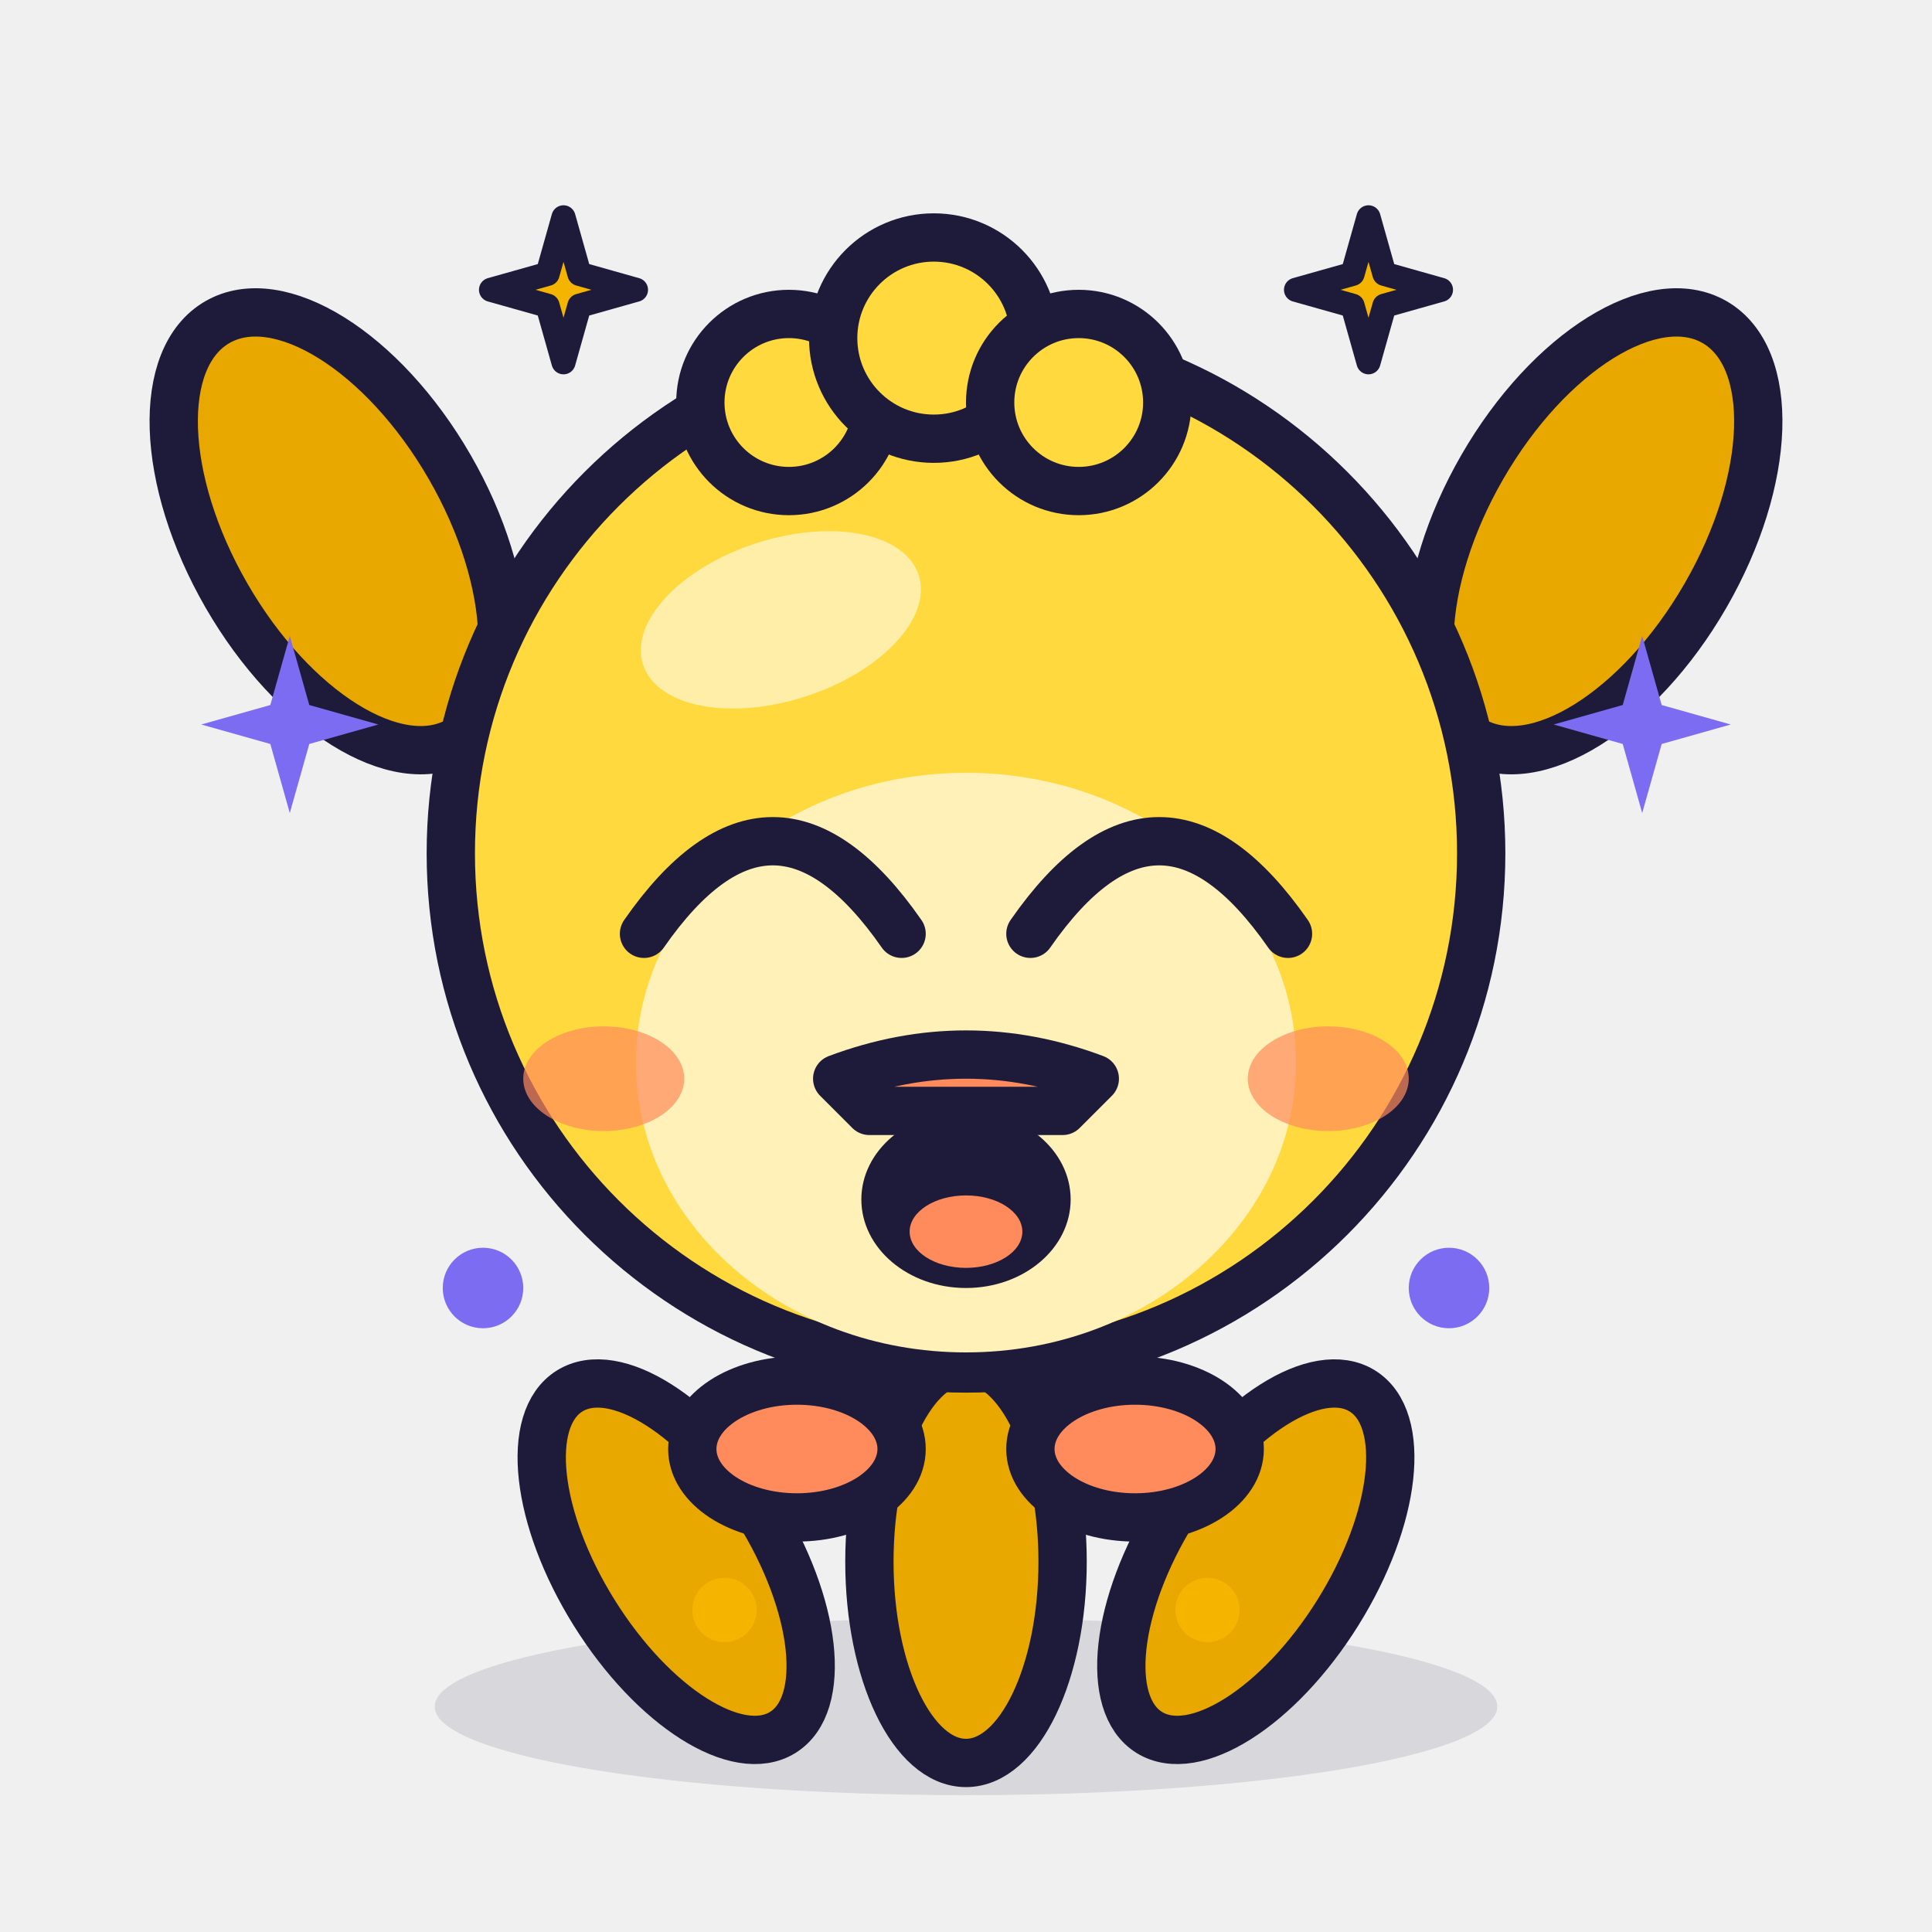
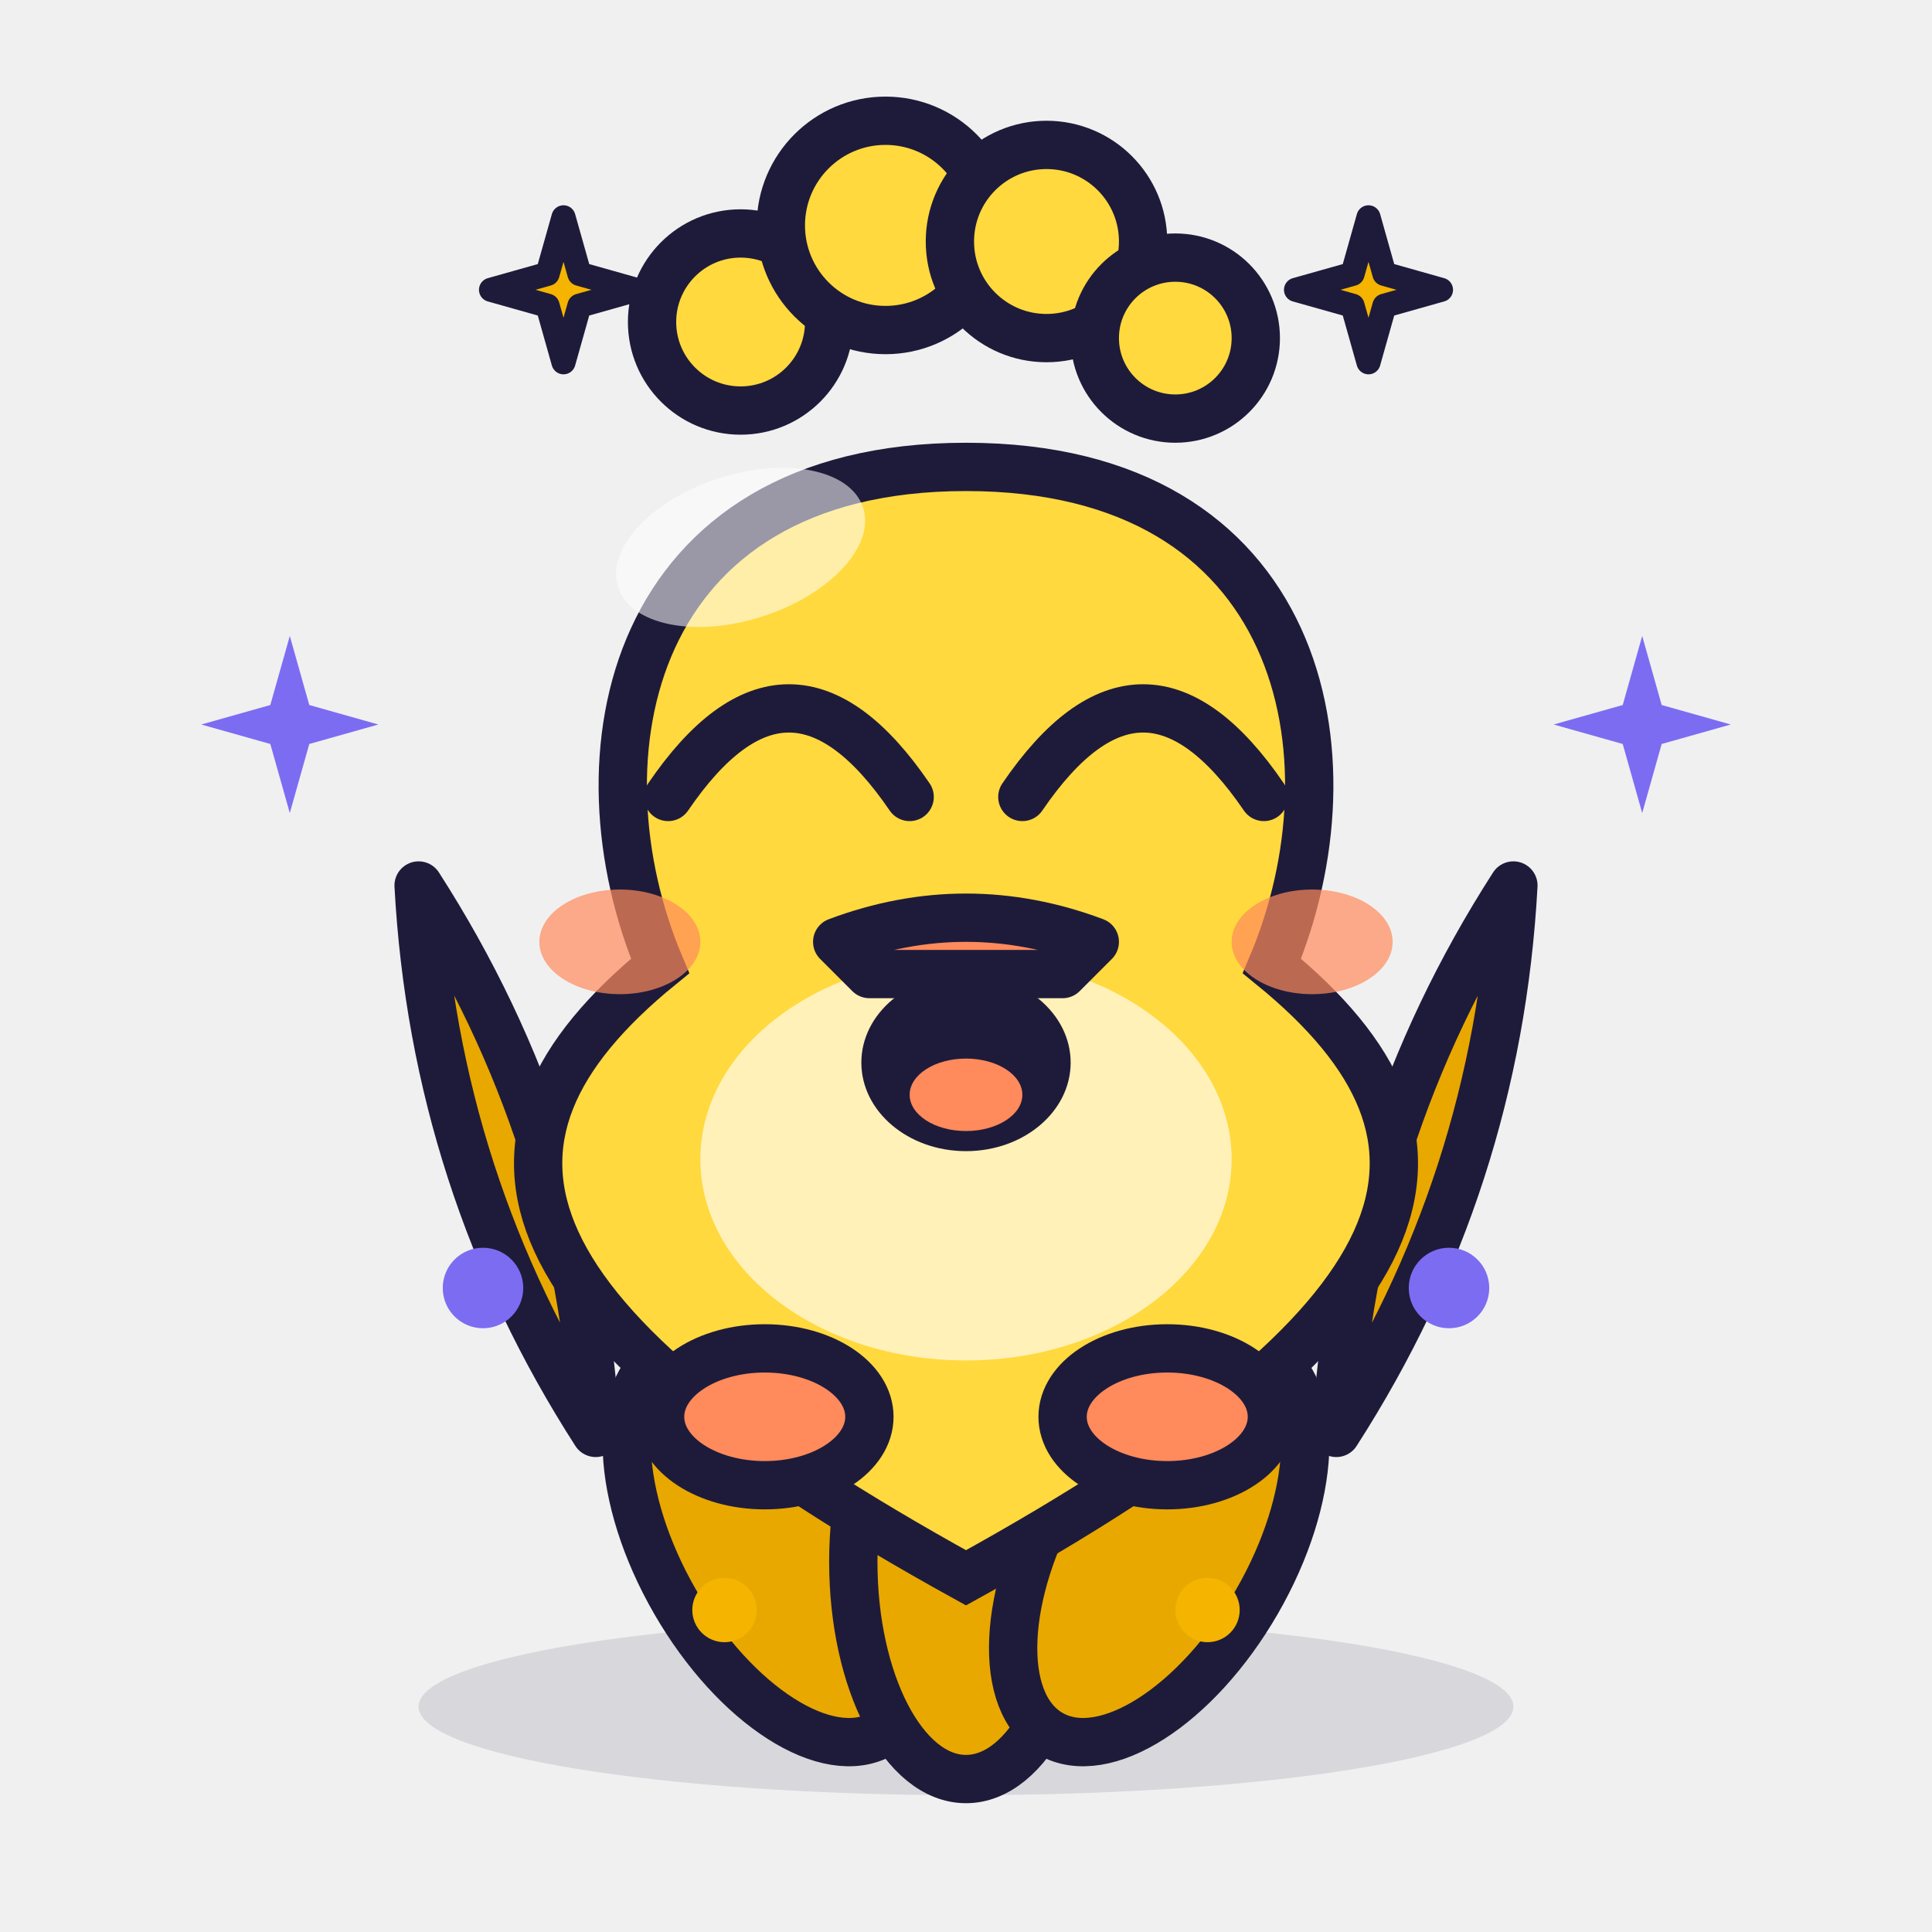
<svg xmlns="http://www.w3.org/2000/svg" viewBox="0 0 240 240" role="img" aria-label="Mochi s4 happy 2 sunny">
  <g id="shadow">
-     <ellipse cx="120" cy="212" rx="66" ry="11" fill="#1E1B3A" opacity="0.12" />
+     <ellipse cx="120" cy="212" rx="68" ry="11" fill="#1E1B3A" opacity="0.12" />
  </g>
  <g id="tail" stroke="#1E1B3A" stroke-width="6" stroke-linejoin="round">
-     <ellipse cx="84" cy="194" rx="12" ry="25" fill="#E8A800" transform="rotate(-32 84 194)" />
-     <ellipse cx="120" cy="194" rx="12" ry="25" fill="#E8A800" transform="rotate(0 120 194)" />
-     <ellipse cx="156" cy="194" rx="12" ry="25" fill="#E8A800" transform="rotate(32 156 194)" />
+     <ellipse cx="96" cy="192" rx="14" ry="27" fill="#E8A800" transform="rotate(-30 96 192)" />
+     <ellipse cx="120" cy="194" rx="14" ry="27" fill="#E8A800" transform="rotate(0 120 194)" />
+     <ellipse cx="144" cy="192" rx="14" ry="27" fill="#E8A800" transform="rotate(30 144 192)" />
  </g>
  <g id="wing_l">
-     <ellipse cx="42" cy="66" rx="16" ry="30" fill="#E8A800" stroke="#1E1B3A" stroke-width="6" transform="rotate(-30 42 66)" />
+     <path d="M52.0 110 Q54.0 146.9 74 178 Q72.0 141.1 52.0 110 Z" fill="#E8A800" stroke="#1E1B3A" stroke-width="6" stroke-linejoin="round" />
  </g>
  <g id="wing_r">
-     <ellipse cx="198" cy="66" rx="16" ry="30" fill="#E8A800" stroke="#1E1B3A" stroke-width="6" transform="rotate(30 198 66)" />
+     <path d="M188.0 110 Q168.0 141.1 166 178 Q186.0 146.9 188.0 110 Z" fill="#E8A800" stroke="#1E1B3A" stroke-width="6" stroke-linejoin="round" />
  </g>
  <g id="body">
-     <ellipse cx="120" cy="106" rx="64" ry="64" fill="#FFD93D" stroke="#1E1B3A" stroke-width="6" />
+     <path d="M120 58.0 C162 58.0 169 94.0 158 120 C185 142 178 164.0 120 196.0 C62 164.0 55 142 82 120 C71 94.0 78 58.0 120 58.0 Z" fill="#FFD93D" stroke="#1E1B3A" stroke-width="6" />
  </g>
  <g id="belly">
-     <ellipse cx="120" cy="132" rx="41.0" ry="36.0" fill="#FFF1B8" />
+     <ellipse cx="120" cy="144" rx="33" ry="25" fill="#FFF1B8" />
  </g>
  <g id="highlight">
-     <ellipse cx="97" cy="77" rx="18" ry="10" fill="#FFFFFF" opacity="0.55" transform="rotate(-18 97 77)" />
+     <ellipse cx="92" cy="68" rx="16" ry="9" fill="#FFFFFF" opacity="0.55" transform="rotate(-18 92 68)" />
  </g>
  <g id="cheek_l">
-     <ellipse cx="75" cy="134" rx="10" ry="6.5" fill="#FF8A5B" opacity="0.7" />
+     <ellipse cx="77" cy="117" rx="10" ry="6.5" fill="#FF8A5B" opacity="0.7" />
  </g>
  <g id="cheek_r">
-     <ellipse cx="165" cy="134" rx="10" ry="6.5" fill="#FF8A5B" opacity="0.7" />
+     <ellipse cx="163" cy="117" rx="10" ry="6.5" fill="#FF8A5B" opacity="0.7" />
  </g>
  <g id="head_tuft" stroke="#1E1B3A" stroke-width="6" stroke-linejoin="round">
-     <circle cx="98" cy="50" r="11" fill="#FFD93D" />
-     <circle cx="116" cy="42" r="12.5" fill="#FFD93D" />
-     <circle cx="134" cy="50" r="11" fill="#FFD93D" />
+     <circle cx="92" cy="40.0" r="11" fill="#FFD93D" />
+     <circle cx="110" cy="28.0" r="13" fill="#FFD93D" />
+     <circle cx="130" cy="30.0" r="12" fill="#FFD93D" />
+     <circle cx="146" cy="42.0" r="10" fill="#FFD93D" />
  </g>
  <g id="eye_l">
    <g id="open" style="display:none">
-       <circle cx="96" cy="111" r="16" fill="#FFFFFF" stroke="#1E1B3A" stroke-width="6" />
-       <circle cx="98" cy="113" r="7.5" fill="#1E1B3A" />
-       <circle cx="95" cy="109" r="2.6" fill="#FFFFFF" />
+       <circle cx="98" cy="94" r="15" fill="#FFFFFF" stroke="#1E1B3A" stroke-width="6" />
+       <circle cx="100" cy="96" r="7" fill="#1E1B3A" />
+       <circle cx="97" cy="92" r="2.4" fill="#FFFFFF" />
    </g>
    <g id="closed" style="display:none">
-       <path d="M80 111 Q96 125.4 112 111" fill="none" stroke="#1E1B3A" stroke-width="6" stroke-linecap="round" />
+       <path d="M83 94 Q98 107.5 113 94" fill="none" stroke="#1E1B3A" stroke-width="6" stroke-linecap="round" />
    </g>
    <g id="happy">
-       <path d="M80 116 Q96 93 112 116" fill="none" stroke="#1E1B3A" stroke-width="6" stroke-linecap="round" />
+       <path d="M83 99 Q98 77 113 99" fill="none" stroke="#1E1B3A" stroke-width="6" stroke-linecap="round" />
    </g>
    <g id="sleepy" style="display:none">
-       <path d="M80 109 Q96 119.8 112 109" fill="none" stroke="#1E1B3A" stroke-width="6" stroke-linecap="round" />
-       <path d="M110 111 l6 4" stroke="#1E1B3A" stroke-width="3.5" stroke-linecap="round" />
+       <path d="M83 92 Q98 102.25 113 92" fill="none" stroke="#1E1B3A" stroke-width="7" stroke-linecap="round" />
+       <path d="M84 93 l-7 5 M112 93 l7 5" stroke="#1E1B3A" stroke-width="3.5" stroke-linecap="round" />
    </g>
    <g id="surprised" style="display:none">
-       <circle cx="96" cy="111" r="19" fill="#FFFFFF" stroke="#1E1B3A" stroke-width="6" />
-       <circle cx="96" cy="112" r="5" fill="#1E1B3A" />
-       <circle cx="94" cy="109" r="2" fill="#FFFFFF" />
+       <circle cx="98" cy="94" r="18" fill="#FFFFFF" stroke="#1E1B3A" stroke-width="6" />
+       <circle cx="98" cy="95" r="5" fill="#1E1B3A" />
+       <circle cx="96" cy="92" r="2" fill="#FFFFFF" />
    </g>
    <g id="wink" style="display:none">
-       <path d="M80 111 Q96 117 112 111" fill="none" stroke="#1E1B3A" stroke-width="6" stroke-linecap="round" />
+       <path d="M83 94 Q98 100 113 94" fill="none" stroke="#1E1B3A" stroke-width="6" stroke-linecap="round" />
    </g>
  </g>
  <g id="eye_r">
    <g id="open" style="display:none">
-       <circle cx="144" cy="111" r="16" fill="#FFFFFF" stroke="#1E1B3A" stroke-width="6" />
-       <circle cx="146" cy="113" r="7.5" fill="#1E1B3A" />
-       <circle cx="143" cy="109" r="2.6" fill="#FFFFFF" />
+       <circle cx="142" cy="94" r="15" fill="#FFFFFF" stroke="#1E1B3A" stroke-width="6" />
+       <circle cx="144" cy="96" r="7" fill="#1E1B3A" />
+       <circle cx="141" cy="92" r="2.4" fill="#FFFFFF" />
    </g>
    <g id="closed" style="display:none">
-       <path d="M128 111 Q144 125.4 160 111" fill="none" stroke="#1E1B3A" stroke-width="6" stroke-linecap="round" />
+       <path d="M127 94 Q142 107.5 157 94" fill="none" stroke="#1E1B3A" stroke-width="6" stroke-linecap="round" />
    </g>
    <g id="happy">
-       <path d="M128 116 Q144 93 160 116" fill="none" stroke="#1E1B3A" stroke-width="6" stroke-linecap="round" />
+       <path d="M127 99 Q142 77 157 99" fill="none" stroke="#1E1B3A" stroke-width="6" stroke-linecap="round" />
    </g>
    <g id="sleepy" style="display:none">
-       <path d="M128 109 Q144 119.8 160 109" fill="none" stroke="#1E1B3A" stroke-width="6" stroke-linecap="round" />
-       <path d="M158 111 l6 4" stroke="#1E1B3A" stroke-width="3.5" stroke-linecap="round" />
+       <path d="M127 92 Q142 102.25 157 92" fill="none" stroke="#1E1B3A" stroke-width="7" stroke-linecap="round" />
+       <path d="M128 93 l-7 5 M156 93 l7 5" stroke="#1E1B3A" stroke-width="3.5" stroke-linecap="round" />
    </g>
    <g id="surprised" style="display:none">
-       <circle cx="144" cy="111" r="19" fill="#FFFFFF" stroke="#1E1B3A" stroke-width="6" />
-       <circle cx="144" cy="112" r="5" fill="#1E1B3A" />
-       <circle cx="142" cy="109" r="2" fill="#FFFFFF" />
+       <circle cx="142" cy="94" r="18" fill="#FFFFFF" stroke="#1E1B3A" stroke-width="6" />
+       <circle cx="142" cy="95" r="5" fill="#1E1B3A" />
+       <circle cx="140" cy="92" r="2" fill="#FFFFFF" />
    </g>
    <g id="wink" style="display:none">
-       <path d="M128 111 Q144 117 160 111" fill="none" stroke="#1E1B3A" stroke-width="6" stroke-linecap="round" />
+       <path d="M127 94 Q142 100 157 94" fill="none" stroke="#1E1B3A" stroke-width="6" stroke-linecap="round" />
    </g>
  </g>
  <g id="brow_l" />
  <g id="brow_r" />
  <g id="beak_top">
-     <path d="M104 134 Q120 128 136 134 L132 138 L108 138 Z" fill="#FF8A5B" stroke="#1E1B3A" stroke-width="6" stroke-linejoin="round" />
+     <path d="M104 117 Q120 111 136 117 L132 121 L108 121 Z" fill="#FF8A5B" stroke="#1E1B3A" stroke-width="6" stroke-linejoin="round" />
  </g>
  <g id="beak_bottom">
-     <ellipse cx="120" cy="149" rx="13" ry="11" fill="#1E1B3A" />
-     <ellipse cx="120" cy="153" rx="7" ry="4.5" fill="#FF8A5B" />
+     <ellipse cx="120" cy="132" rx="13" ry="11" fill="#1E1B3A" />
+     <ellipse cx="120" cy="136" rx="7" ry="4.5" fill="#FF8A5B" />
  </g>
  <g id="feet" stroke="#1E1B3A" stroke-width="6">
-     <ellipse cx="99" cy="180" rx="13" ry="8.5" fill="#FF8A5B" />
-     <ellipse cx="141" cy="180" rx="13" ry="8.5" fill="#FF8A5B" />
+     <ellipse cx="95" cy="176" rx="13" ry="8.5" fill="#FF8A5B" />
+     <ellipse cx="145" cy="176" rx="13" ry="8.5" fill="#FF8A5B" />
  </g>
  <g id="shell_top" />
  <g id="shell_bottom" />
  <g id="accessory_head" />
  <g id="accessory_neck" />
  <g id="accessory_face" />
  <g id="fx">
    <path d="M36 79 L38.42 87.58 L47 90 L38.42 92.42 L36 101 L33.58 92.42 L25 90 L33.58 87.58 Z" fill="#7C6CF2" />
    <path d="M204 79 L206.42 87.58 L215 90 L206.42 92.42 L204 101 L201.58 92.42 L193 90 L201.58 87.58 Z" fill="#7C6CF2" />
    <path d="M70 27 L71.98 34.02 L79 36 L71.98 37.98 L70 45 L68.02 37.98 L61 36 L68.02 34.02 Z" fill="#F4B400" stroke="#1E1B3A" stroke-width="3" stroke-linejoin="round" />
    <path d="M170 27 L171.98 34.02 L179 36 L171.98 37.98 L170 45 L168.02 37.98 L161 36 L168.02 34.02 Z" fill="#F4B400" stroke="#1E1B3A" stroke-width="3" stroke-linejoin="round" />
    <circle cx="60" cy="160" r="5" fill="#7C6CF2" />
    <circle cx="180" cy="160" r="5" fill="#7C6CF2" />
    <circle cx="90" cy="200" r="4" fill="#F4B400" />
    <circle cx="150" cy="200" r="4" fill="#F4B400" />
  </g>
</svg>
